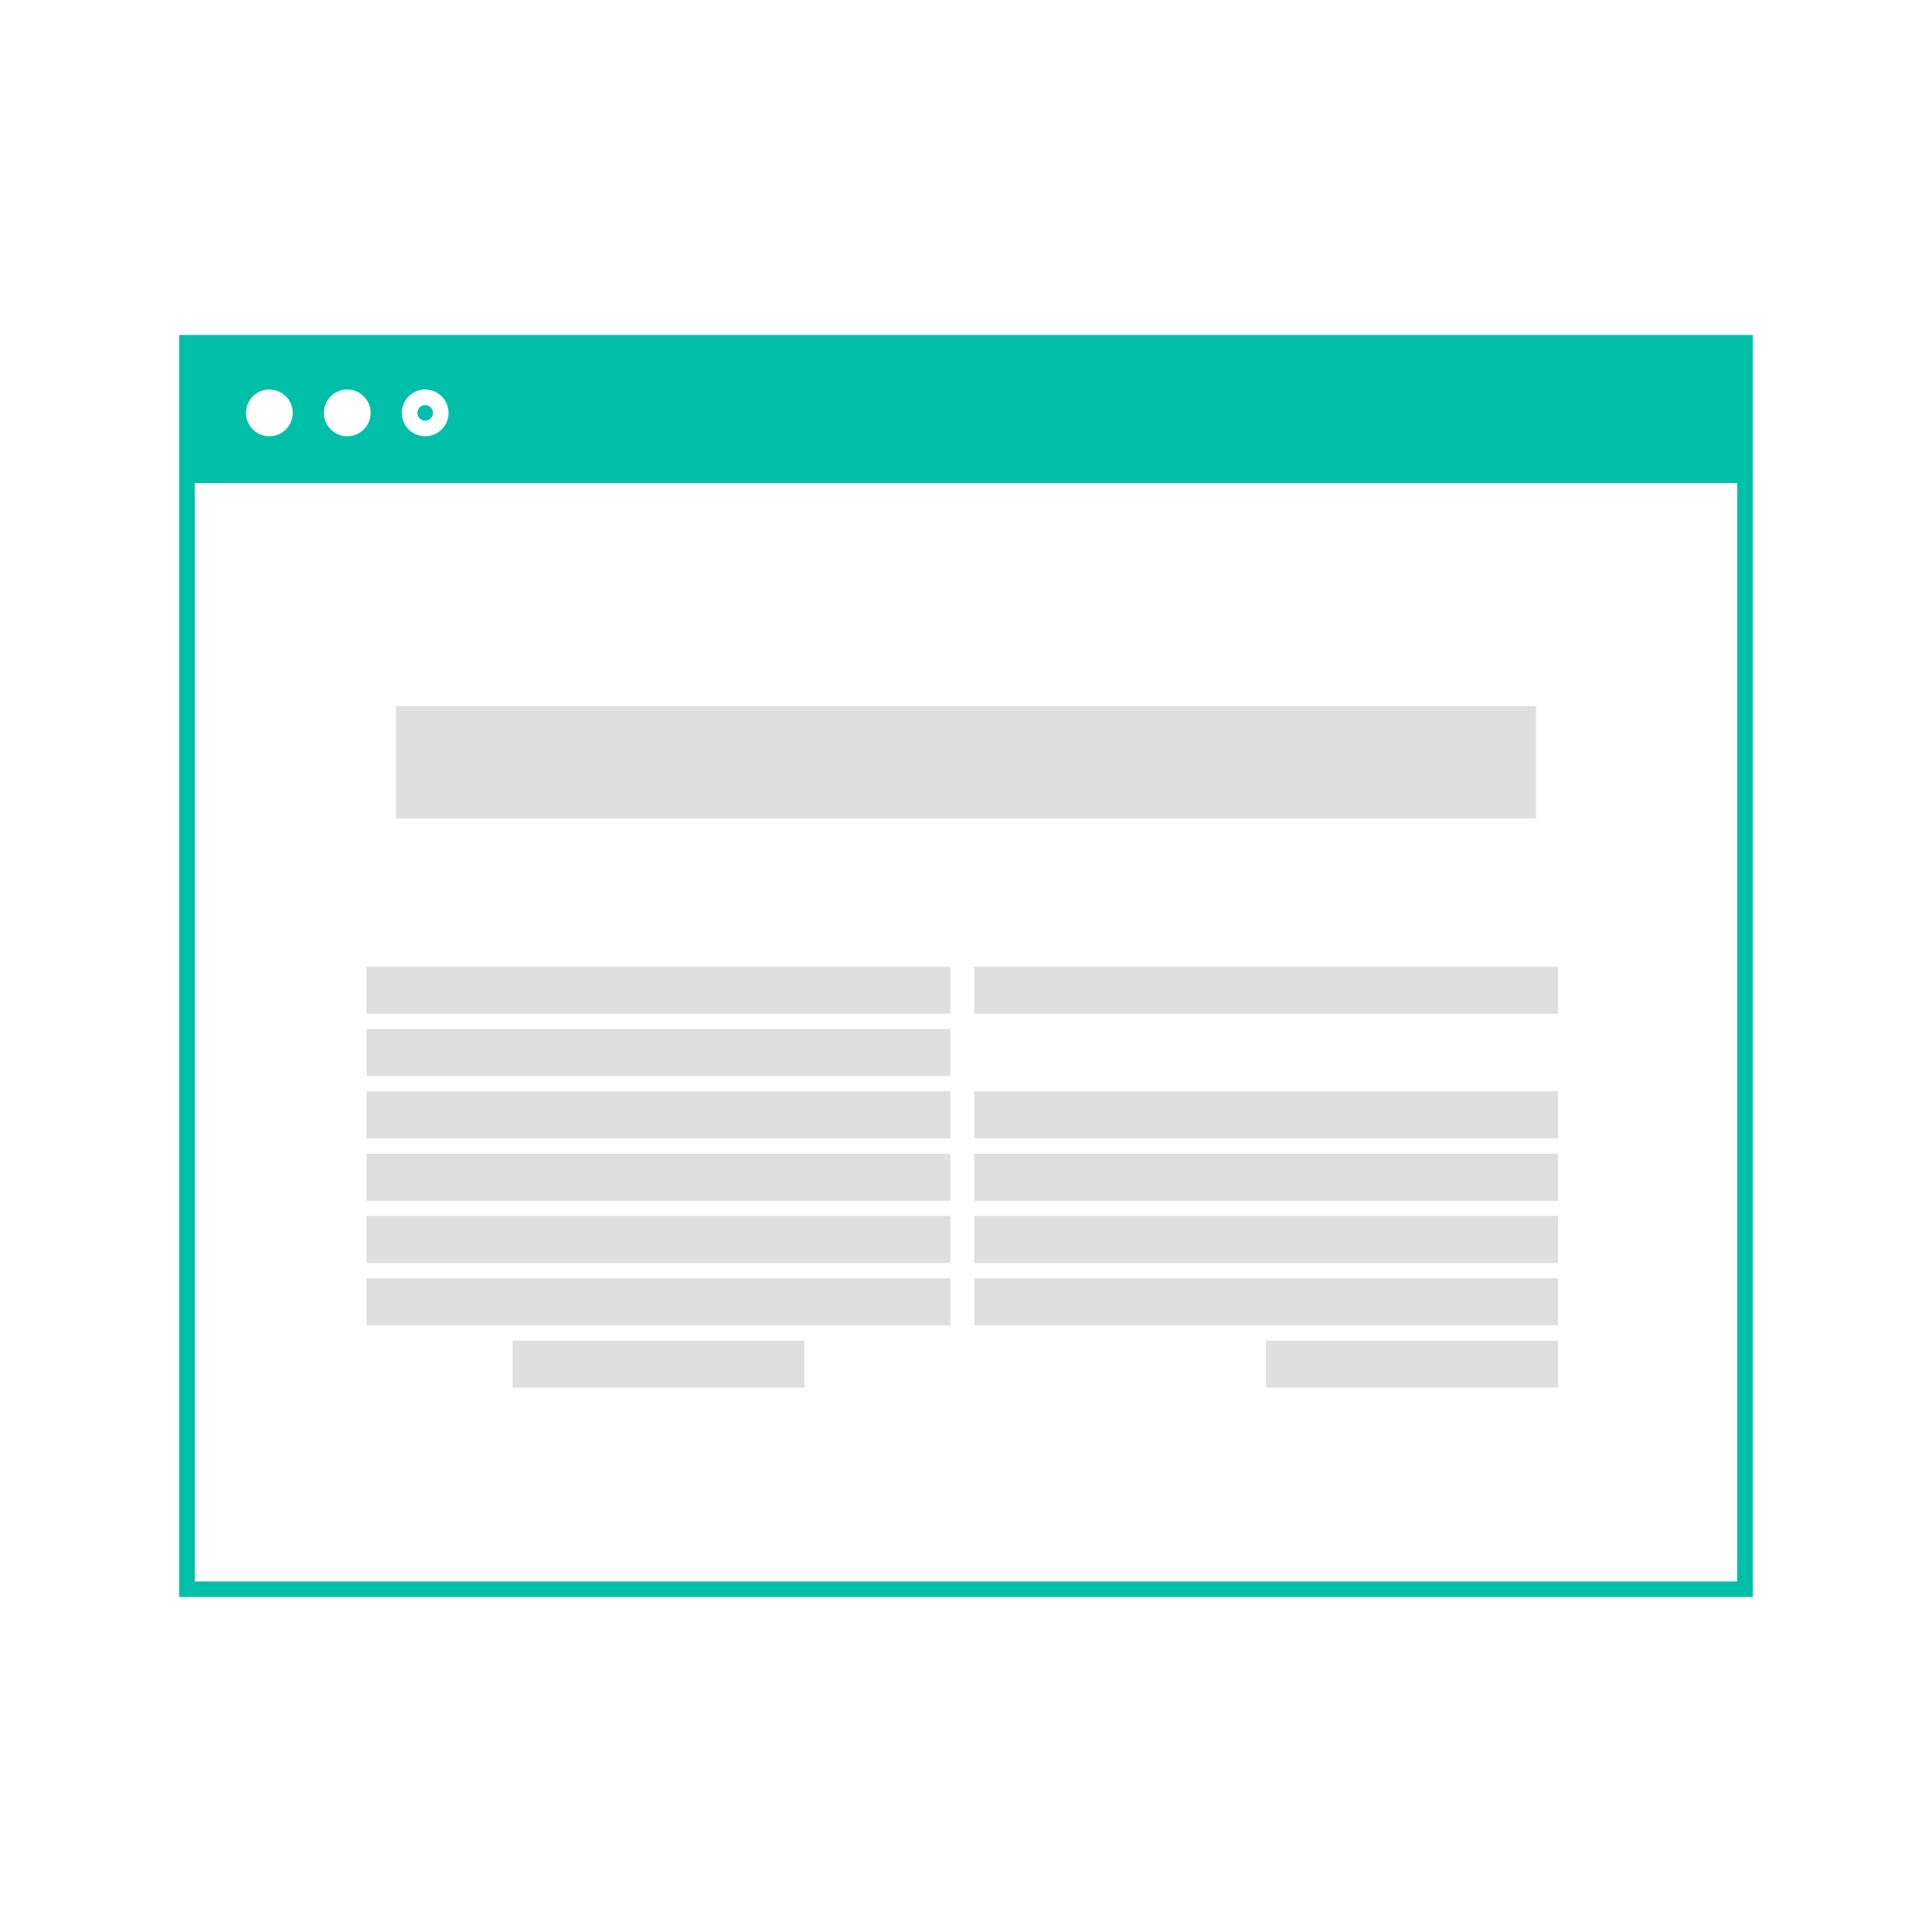
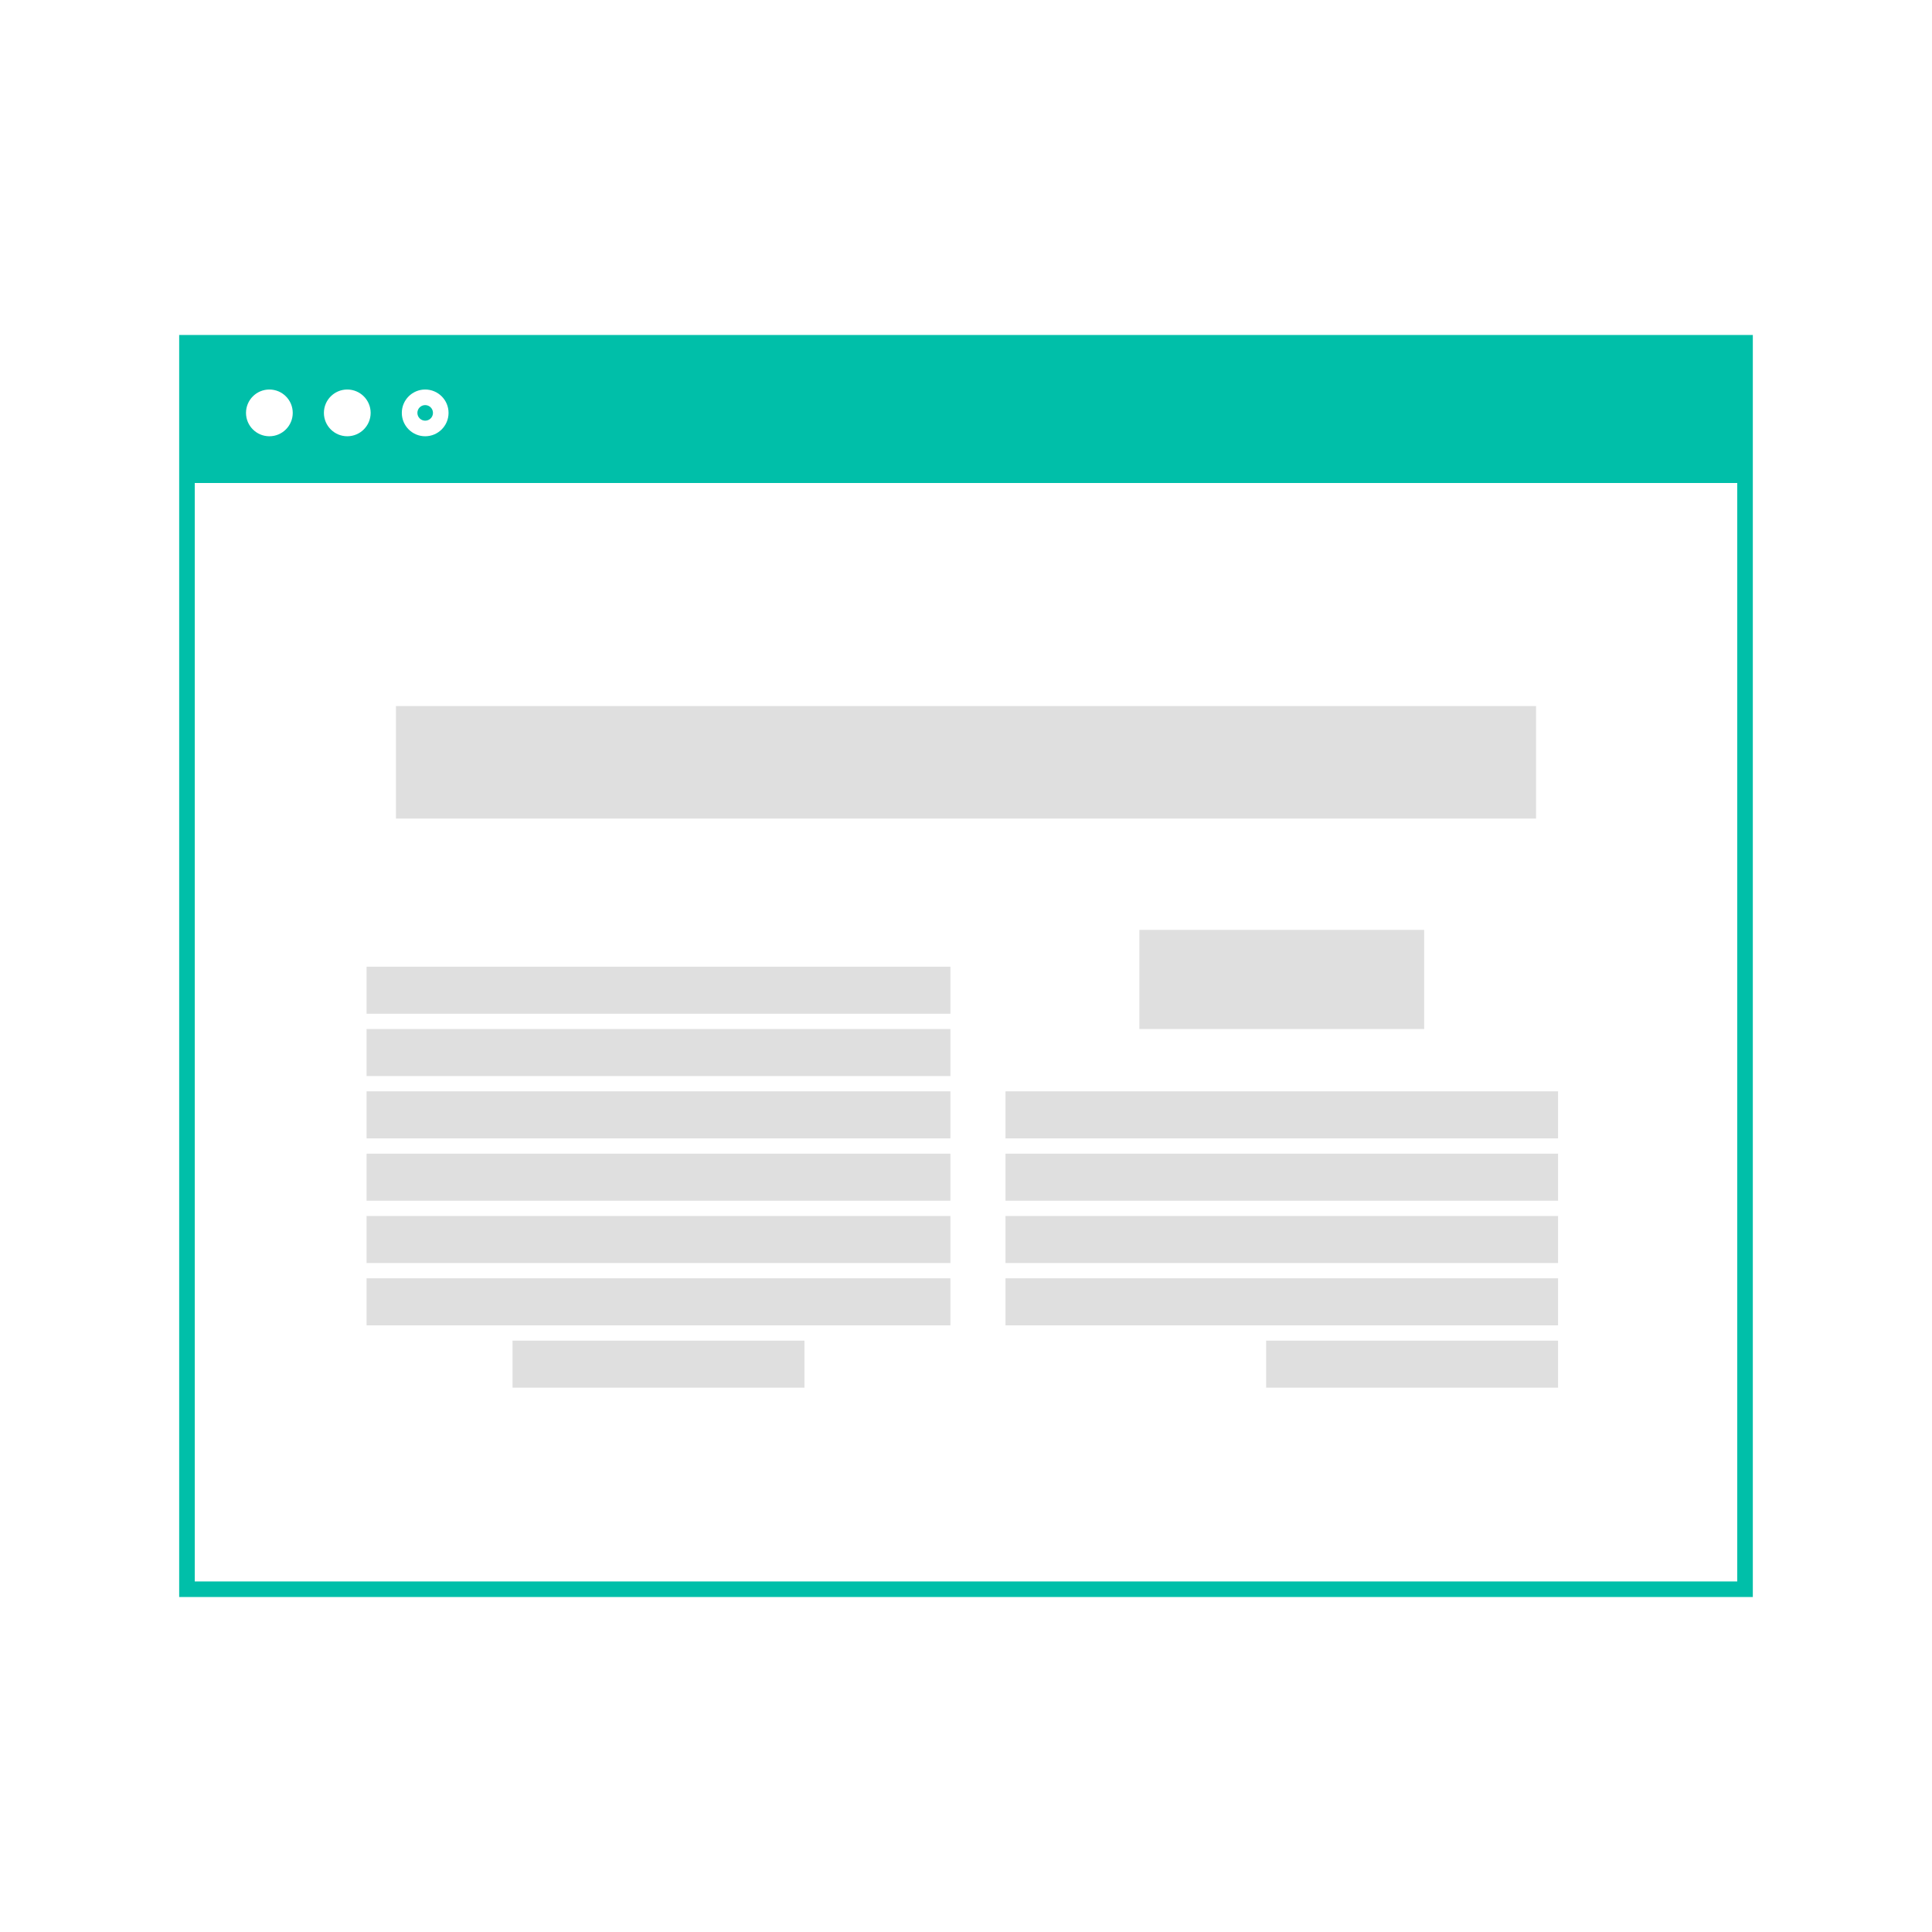
<svg xmlns="http://www.w3.org/2000/svg" version="1.1" x="0px" y="0px" width="124px" height="124px" viewBox="0 0 124 124" style="enable-background:new 0 0 124 124;" xml:space="preserve">
  <style type="text/css">

	.st0{fill:#00BFA9;}
	.st1{fill:#DFDFDF;}

</style>
  <g id="Layer_1">
    <g>
      <circle class="st0" cx="27.289" cy="26.5" r="0.5" />
      <path class="st0" d="M11.5,21.5v81h101v-81H11.5z M27.289,25c0.828,0,1.5,0.672,1.5,1.5s-0.672,1.5-1.5,1.5s-1.5-0.672-1.5-1.5    S26.461,25,27.289,25z M22.289,25c0.828,0,1.5,0.672,1.5,1.5s-0.672,1.5-1.5,1.5s-1.5-0.672-1.5-1.5S21.461,25,22.289,25z     M17.289,25c0.828,0,1.5,0.672,1.5,1.5s-0.672,1.5-1.5,1.5s-1.5-0.672-1.5-1.5S16.461,25,17.289,25z M111.5,101.5h-99V31h99V101.5    z" />
    </g>
    <rect x="25.413" y="45.318" class="st1" width="73.174" height="7.219" />
    <rect x="23.527" y="62.045" class="st1" width="37.473" height="3.019" />
    <rect x="23.527" y="66.045" class="st1" width="37.473" height="3.019" />
    <rect x="23.527" y="70.045" class="st1" width="37.473" height="3.019" />
    <rect x="23.527" y="74.045" class="st1" width="37.473" height="3.019" />
    <rect x="23.527" y="78.045" class="st1" width="37.473" height="3.019" />
    <rect x="23.527" y="82.045" class="st1" width="37.473" height="3.019" />
    <rect x="32.895" y="86.045" class="st1" width="18.737" height="3.019" />
-     <rect x="62.527" y="62.045" class="st1" width="37.473" height="3.019" />
-     <rect x="62.527" y="70.045" class="st1" width="37.473" height="3.019" />
-     <rect x="62.527" y="74.045" class="st1" width="37.473" height="3.019" />
-     <rect x="62.527" y="78.045" class="st1" width="37.473" height="3.019" />
-     <rect x="62.527" y="82.045" class="st1" width="37.473" height="3.019" />
+     <rect x="73.128" y="59.683" class="st1" width="18.279" height="6.362" />
+     <rect x="64.535" y="70.045" class="st1" width="35.465" height="3.019" />
+     <rect x="64.535" y="74.045" class="st1" width="35.465" height="3.019" />
+     <rect x="64.535" y="78.045" class="st1" width="35.465" height="3.019" />
+     <rect x="64.535" y="82.045" class="st1" width="35.465" height="3.019" />
    <rect x="81.263" y="86.045" class="st1" width="18.737" height="3.019" />
  </g>
  <g id="Text_Block">
    <g id="Text_Block_1_">
	</g>
  </g>
  <g id="Text_Block_2_">
    <g id="Text_Block_3_">
	</g>
  </g>
</svg>
